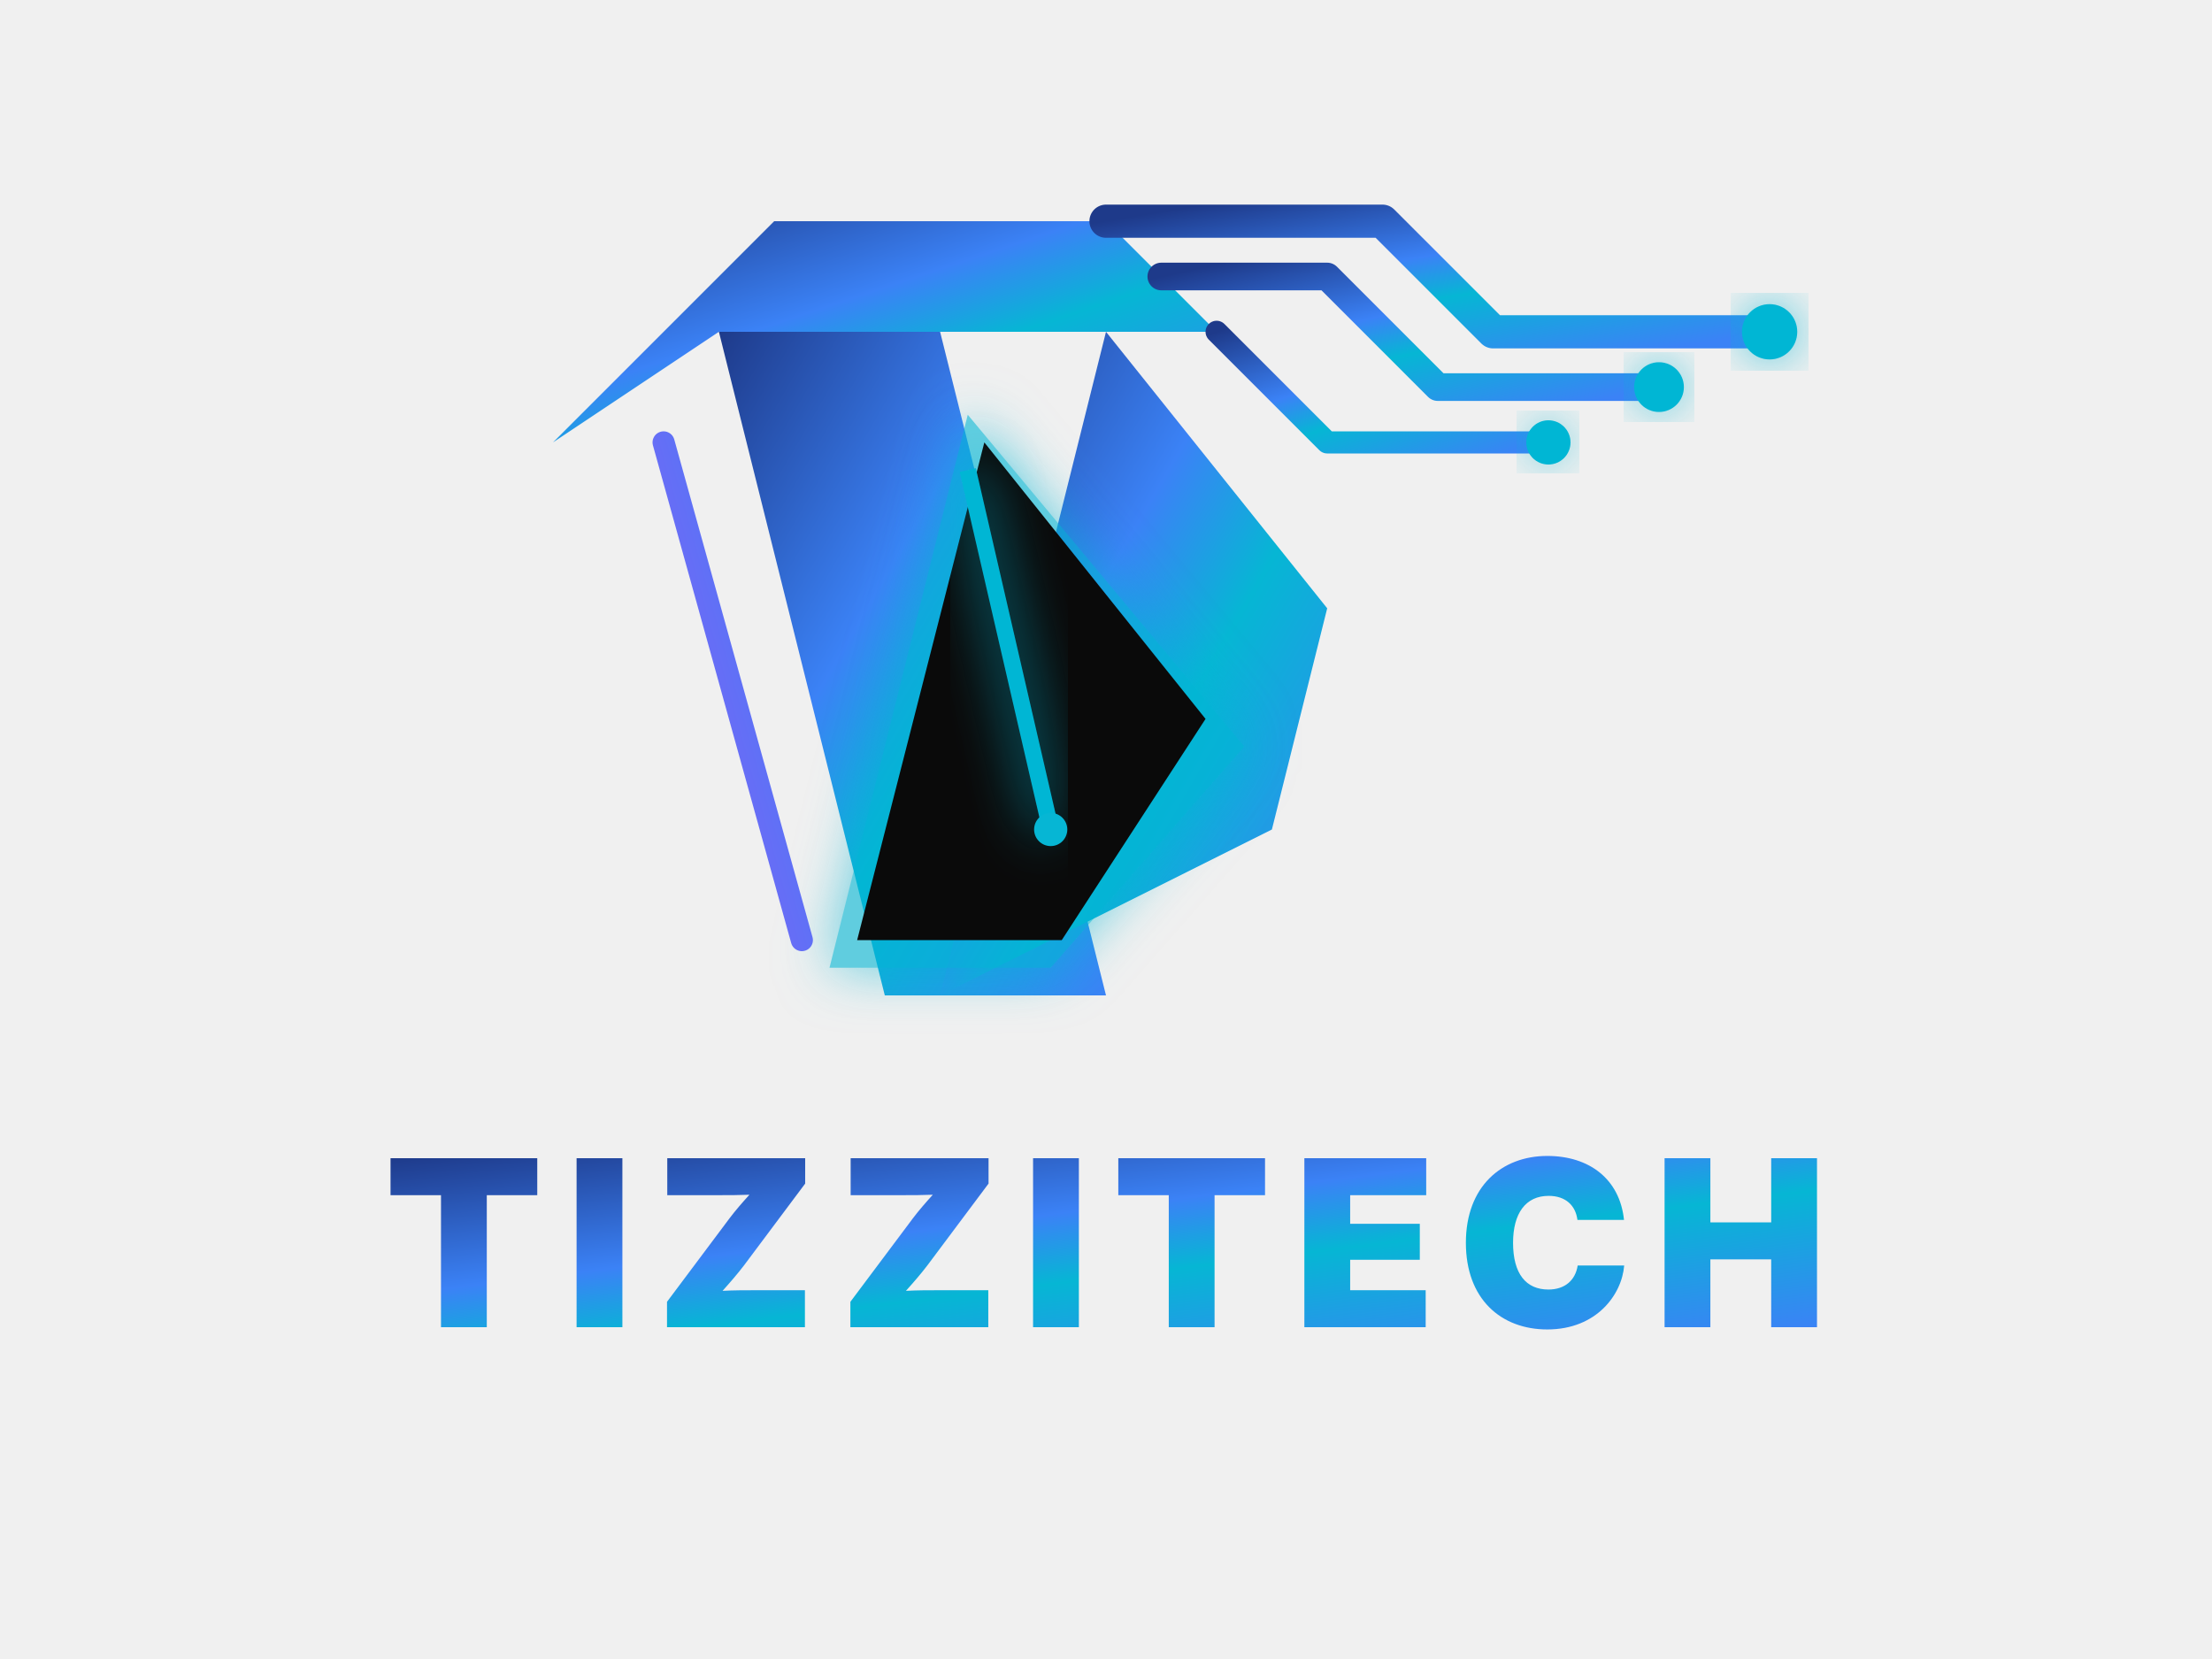
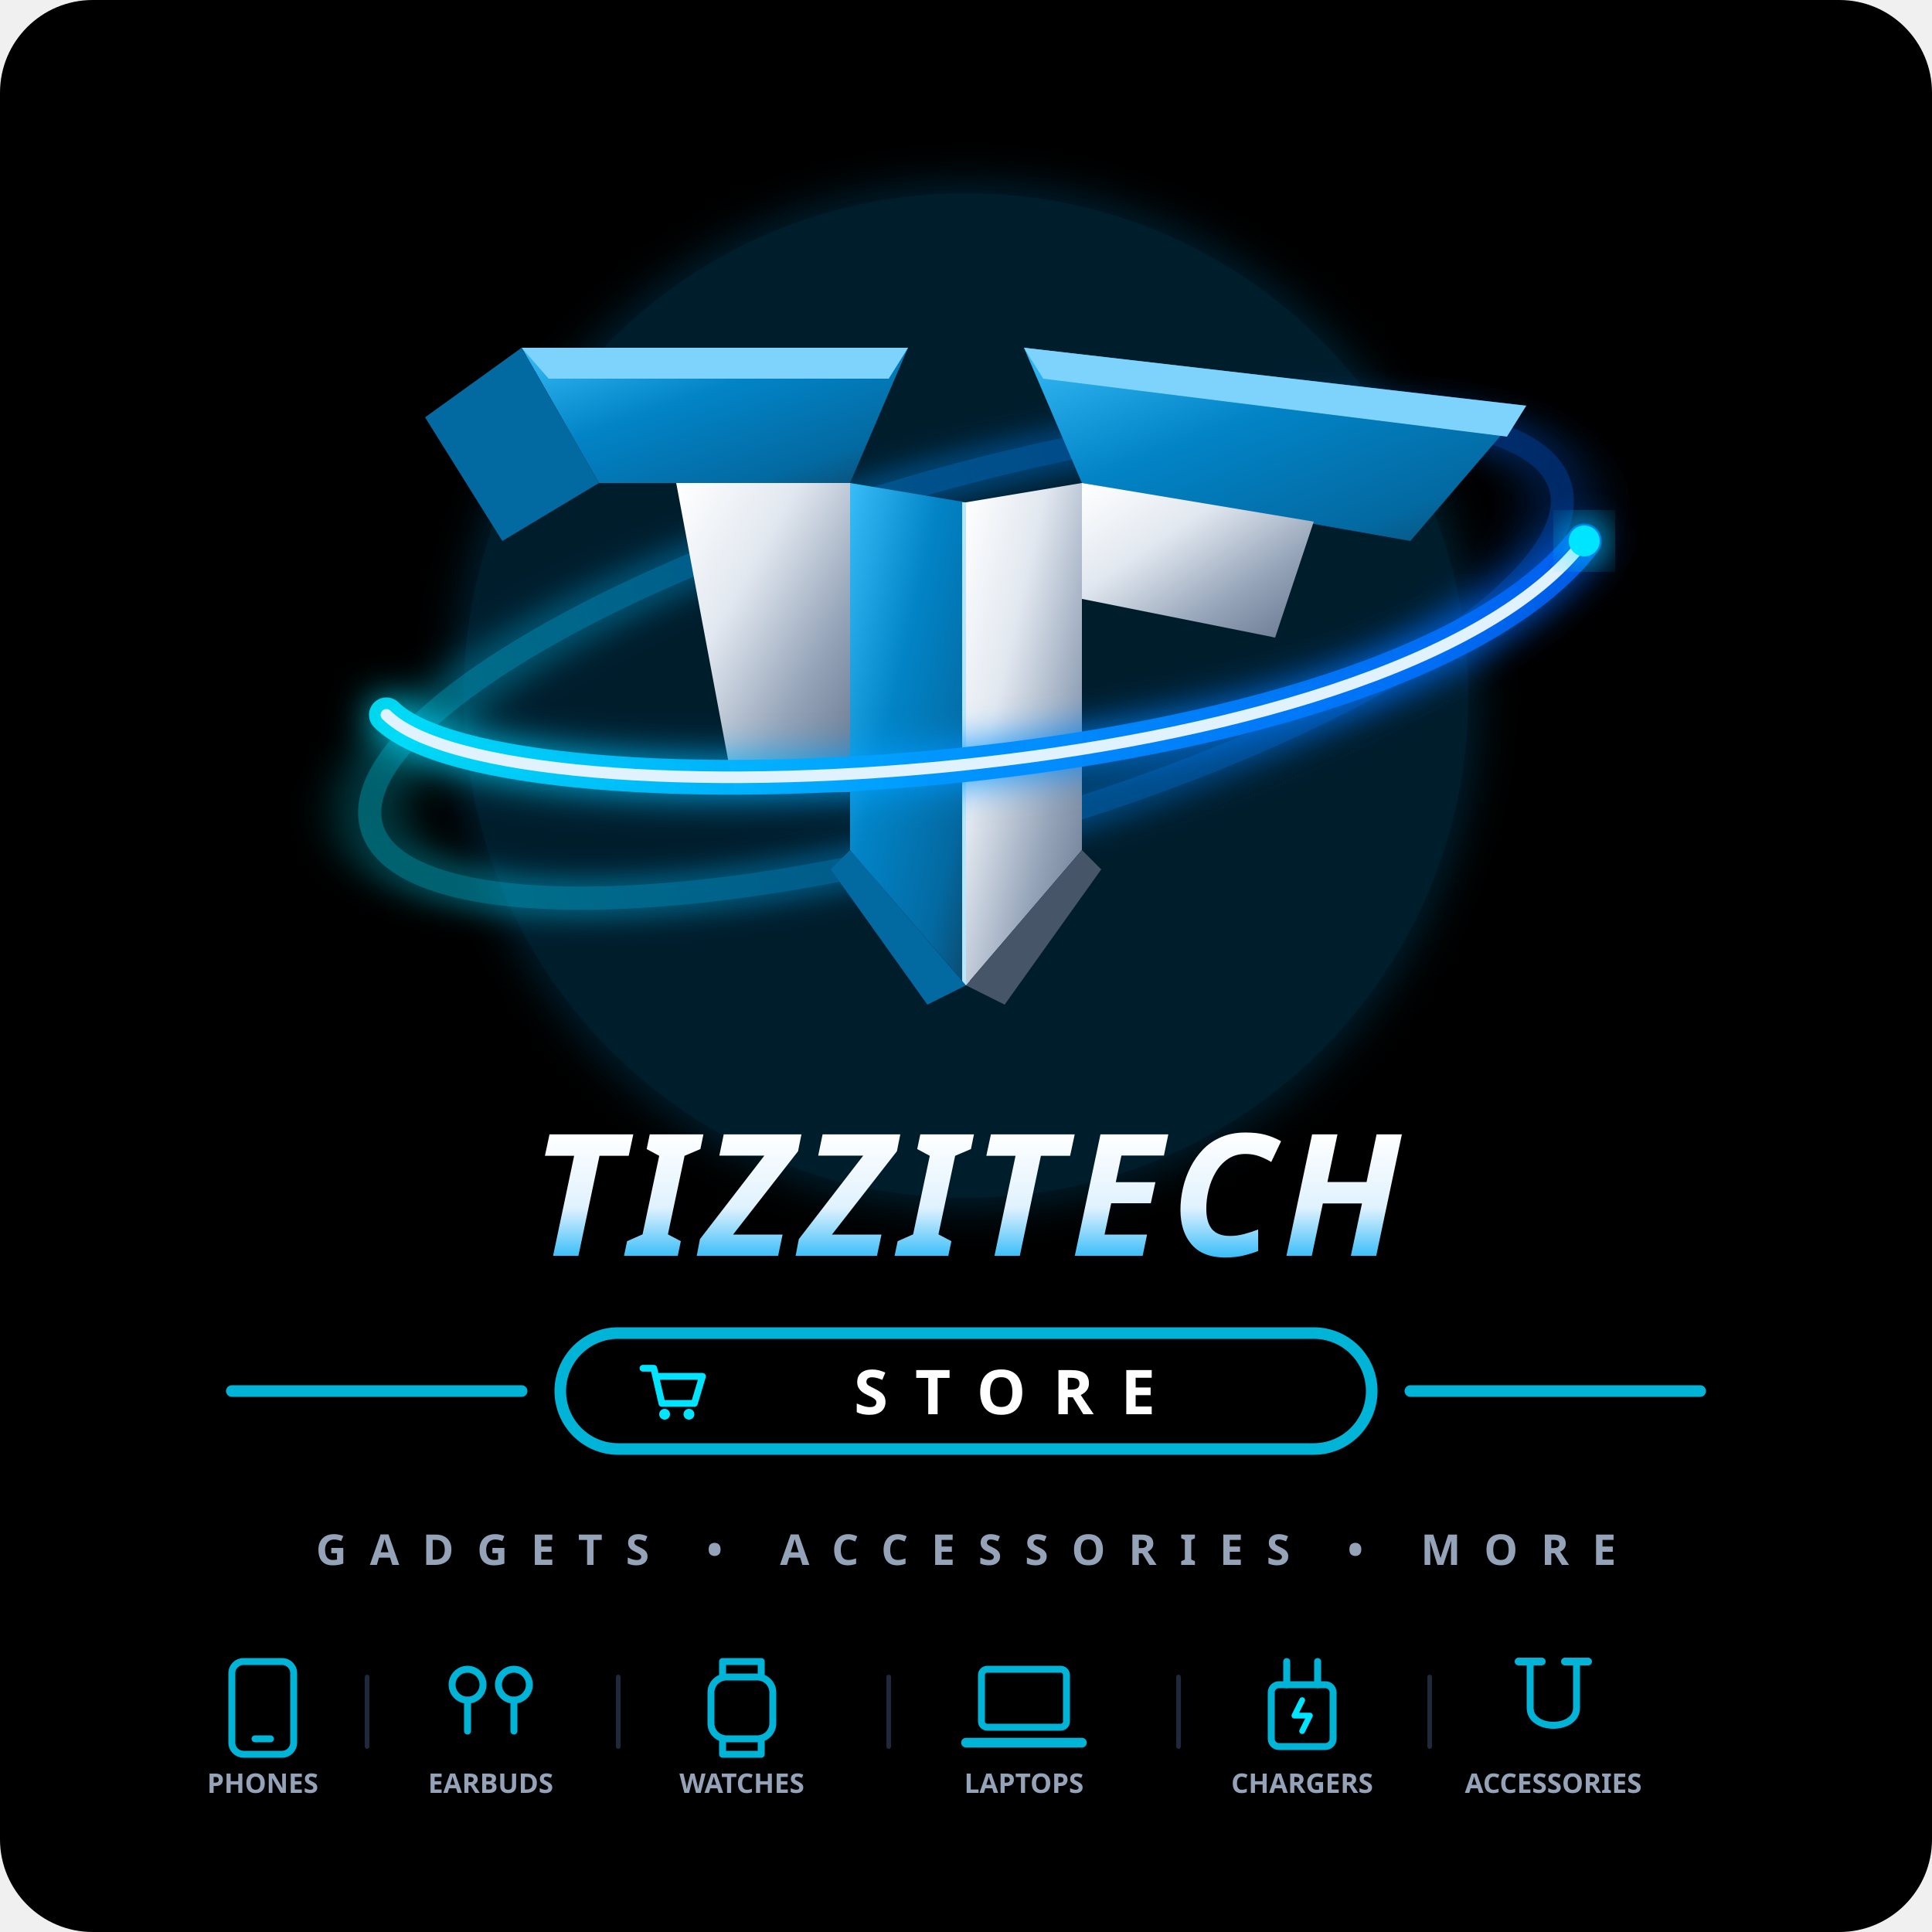
- <svg xmlns="http://www.w3.org/2000/svg" viewBox="0 0 400 300" width="100%" height="100%">
+ <svg xmlns="http://www.w3.org/2000/svg" viewBox="0 0 500 500" width="100%" height="100%">
  <defs>
-     <linearGradient id="t-gradient" x1="0%" y1="0%" x2="100%" y2="100%">
-       <stop offset="0%" stop-color="#1E3A8A" />
-       <stop offset="40%" stop-color="#3B82F6" />
-       <stop offset="60%" stop-color="#06B6D4" />
-       <stop offset="100%" stop-color="#3B82F6" />
+     <linearGradient id="tt-blue-grad" x1="0%" y1="0%" x2="100%" y2="100%">
+       <stop offset="0%" stop-color="#38BDF8" />
+       <stop offset="40%" stop-color="#0284C7" />
+       <stop offset="80%" stop-color="#0369A1" />
+       <stop offset="100%" stop-color="#0C4A6E" />
    </linearGradient>
-     <linearGradient id="accent-gradient" x1="0%" y1="100%" x2="100%" y2="0%">
-       <stop offset="0%" stop-color="#8B5CF6" />
-       <stop offset="100%" stop-color="#3B82F6" />
+     <linearGradient id="tt-chrome-grad" x1="0%" y1="0%" x2="100%" y2="100%">
+       <stop offset="0%" stop-color="#FFFFFF" />
+       <stop offset="35%" stop-color="#E2E8F0" />
+       <stop offset="70%" stop-color="#94A3B8" />
+       <stop offset="100%" stop-color="#64748B" />
    </linearGradient>
-     <filter id="glow" x="-20%" y="-20%" width="140%" height="140%">
-       <feGaussianBlur stdDeviation="5" result="blur" />
-       <feComposite in="SourceGraphic" in2="blur" operator="over" />
+     <linearGradient id="tt-glow-ring" x1="0%" y1="0%" x2="100%" y2="0%">
+       <stop offset="0%" stop-color="#00E5FF" stop-opacity="0.9" />
+       <stop offset="50%" stop-color="#0091FF" stop-opacity="1" />
+       <stop offset="100%" stop-color="#0066FF" stop-opacity="0.8" />
+     </linearGradient>
+     <linearGradient id="text-grad" x1="0%" y1="0%" x2="0%" y2="100%">
+       <stop offset="0%" stop-color="#FFFFFF" />
+       <stop offset="60%" stop-color="#E0F2FE" />
+       <stop offset="100%" stop-color="#38BDF8" />
+     </linearGradient>
+     <filter id="neon-glow" x="-50%" y="-50%" width="200%" height="200%">
+       <feGaussianBlur stdDeviation="6" result="coloredBlur" />
+       <feMerge>
+         <feMergeNode in="coloredBlur" />
+         <feMergeNode in="coloredBlur" />
+         <feMergeNode in="SourceGraphic" />
+       </feMerge>
+     </filter>
+     <filter id="ring-glow" x="-30%" y="-30%" width="160%" height="160%">
+       <feGaussianBlur in="SourceGraphic" stdDeviation="5" result="blur" />
+       <feMerge>
+         <feMergeNode in="blur" />
+         <feMergeNode in="SourceGraphic" />
+       </feMerge>
    </filter>
  </defs>
-   <g transform="translate(100, 40)">
-     <path d="M 0,40 L 40,0 L 100,0 L 120,20 L 30,20 Z" fill="url(#t-gradient)" />
-     <path d="M 60,140 L 30,20 L 70,20 L 100,140 Z" fill="url(#t-gradient)" />
-     <path d="M 70,140 L 100,20 L 140,70 L 130,110 Z" fill="url(#t-gradient)" />
-     <path d="M 50,135 L 75,35 L 125,95 L 90,135 Z" fill="#06B6D4" opacity="0.6" filter="url(#glow)" />
-     <path d="M 55,130 L 78,40 L 118,90 L 92,130 Z" fill="#0A0A0A" />
-     <path d="M 100,0 L 150,0 L 170,20 L 220,20" fill="none" stroke="url(#t-gradient)" stroke-width="6" stroke-linecap="round" stroke-linejoin="round" />
-     <circle cx="220" cy="20" r="5" fill="#06B6D4" filter="url(#glow)" />
-     <path d="M 110,10 L 140,10 L 160,30 L 200,30" fill="none" stroke="url(#t-gradient)" stroke-width="5" stroke-linecap="round" stroke-linejoin="round" />
-     <circle cx="200" cy="30" r="4.5" fill="#06B6D4" filter="url(#glow)" />
-     <path d="M 120,20 L 140,40 L 180,40" fill="none" stroke="url(#t-gradient)" stroke-width="4" stroke-linecap="round" stroke-linejoin="round" />
-     <circle cx="180" cy="40" r="4" fill="#06B6D4" filter="url(#glow)" />
-     <path d="M 45,130 L 20,40" fill="none" stroke="url(#accent-gradient)" stroke-width="4" stroke-linecap="round" />
-     <path d="M 75,45 L 90,110" fill="none" stroke="#06B6D4" stroke-width="3" filter="url(#glow)" />
-     <circle cx="90" cy="110" r="3" fill="#06B6D4" />
+   <rect width="500" height="500" fill="#000000" rx="24" />
+   <circle cx="250" cy="180" r="130" fill="#0284C7" opacity="0.22" filter="url(#neon-glow)" />
+   <g transform="translate(0, -10)">
+     <ellipse cx="250" cy="180" rx="160" ry="46" transform="rotate(-16 250 180)" fill="none" stroke="url(#tt-glow-ring)" stroke-width="6" opacity="0.45" filter="url(#neon-glow)" />
+     <polygon points="135,100 235,100 220,135 155,135" fill="url(#tt-blue-grad)" />
+     <polygon points="135,100 235,100 230,108 142,108" fill="#7DD3FC" />
+     <polygon points="175,135 220,135 220,215 190,215" fill="url(#tt-chrome-grad)" />
+     <polygon points="135,100 155,135 130,150 110,118" fill="#0369A1" />
+     <polygon points="265,100 395,115 365,150 280,135" fill="url(#tt-blue-grad)" />
+     <polygon points="265,100 395,115 390,123 270,108" fill="#7DD3FC" />
+     <polygon points="280,135 340,145 330,175 280,165" fill="url(#tt-chrome-grad)" />
+     <polygon points="220,135 250,140 250,265 220,230" fill="url(#tt-blue-grad)" />
+     <line x1="250" y1="140" x2="250" y2="265" stroke="#BAE6FD" stroke-width="2" />
+     <polygon points="250,140 280,135 280,230 250,265" fill="url(#tt-chrome-grad)" />
+     <polygon points="220,230 250,265 240,270 215,235" fill="#0369A1" />
+     <polygon points="280,230 250,265 260,270 285,235" fill="#475569" />
+     <path d="M 100,195 C 130,225 360,215 410,150" fill="none" stroke="url(#tt-glow-ring)" stroke-width="9" stroke-linecap="round" filter="url(#ring-glow)" />
+     <path d="M 100,195 C 130,225 360,215 410,150" fill="none" stroke="#E0F2FE" stroke-width="3" stroke-linecap="round" />
+     <circle cx="410" cy="150" r="4" fill="#00E5FF" filter="url(#neon-glow)" />
  </g>
-   <text x="200" y="240" font-family="'Space Grotesk', 'Inter', sans-serif" font-weight="900" font-size="42" fill="url(#t-gradient)" text-anchor="middle" letter-spacing="4">TIZZITECH</text>
+   <text x="250" y="325" font-family="'Montserrat', 'Arial Black', sans-serif" font-size="44" font-weight="900" font-style="italic" letter-spacing="2" text-anchor="middle" fill="url(#text-grad)">
+     TIZZITECH
+   </text>
+   <g transform="translate(0, 345)">
+     <line x1="60" y1="15" x2="135" y2="15" stroke="#00B4D8" stroke-width="3" stroke-linecap="round" />
+     <line x1="365" y1="15" x2="440" y2="15" stroke="#00B4D8" stroke-width="3" stroke-linecap="round" />
+     <rect x="145" y="0" width="210" height="30" rx="15" fill="#000000" stroke="#00B4D8" stroke-width="3" />
+     <g transform="translate(165, 7) scale(0.7)">
+       <path d="M 2 3 L 6 3 L 9 16 L 21 16 L 24 6 L 8 6" fill="none" stroke="#00E5FF" stroke-width="2.5" stroke-linecap="round" stroke-linejoin="round" />
+       <circle cx="10" cy="20" r="2" fill="#00E5FF" />
+       <circle cx="19" cy="20" r="2" fill="#00E5FF" />
+     </g>
+     <text x="260" y="21" font-family="'Montserrat', sans-serif" font-size="16" font-weight="900" letter-spacing="7" text-anchor="middle" fill="#FFFFFF">
+       STORE
+     </text>
+   </g>
+   <text x="250" y="405" font-family="'Montserrat', sans-serif" font-size="11" font-weight="700" letter-spacing="6" text-anchor="middle" fill="#94A3B8">
+     GADGETS  •  ACCESSORIES  •  MORE
+   </text>
+   <g transform="translate(45, 430)" stroke="#00B4D8" stroke-width="1.8" fill="none" stroke-linecap="round" stroke-linejoin="round">
+     <g transform="translate(15, 0)">
+       <rect x="0" y="0" width="16" height="24" rx="3" />
+       <line x1="6" y1="20" x2="10" y2="20" />
+       <text x="8" y="34" font-size="7" font-family="sans-serif" stroke="none" fill="#94A3B8" font-weight="bold" text-anchor="middle">PHONES</text>
+     </g>
+     <line x1="50" y1="4" x2="50" y2="22" stroke="#1E293B" stroke-width="1.2" />
+     <g transform="translate(70, 0)">
+       <circle cx="6" cy="6" r="4" />
+       <path d="M 6 10 L 6 18" />
+       <circle cx="18" cy="6" r="4" />
+       <path d="M 18 10 L 18 18" />
+       <text x="12" y="34" font-size="7" font-family="sans-serif" stroke="none" fill="#94A3B8" font-weight="bold" text-anchor="middle">EARBUDS</text>
+     </g>
+     <line x1="115" y1="4" x2="115" y2="22" stroke="#1E293B" stroke-width="1.2" />
+     <g transform="translate(135, 0)">
+       <rect x="4" y="4" width="16" height="16" rx="4" />
+       <path d="M 7 4 L 7 0 L 17 0 L 17 4" />
+       <path d="M 7 20 L 7 24 L 17 24 L 17 20" />
+       <text x="12" y="34" font-size="7" font-family="sans-serif" stroke="none" fill="#94A3B8" font-weight="bold" text-anchor="middle">WATCHES</text>
+     </g>
+     <line x1="185" y1="4" x2="185" y2="22" stroke="#1E293B" stroke-width="1.2" />
+     <g transform="translate(205, 0)">
+       <rect x="4" y="2" width="22" height="15" rx="1.5" />
+       <line x1="0" y1="21" x2="30" y2="21" stroke-width="2.5" />
+       <text x="15" y="34" font-size="7" font-family="sans-serif" stroke="none" fill="#94A3B8" font-weight="bold" text-anchor="middle">LAPTOPS</text>
+     </g>
+     <line x1="260" y1="4" x2="260" y2="22" stroke="#1E293B" stroke-width="1.2" />
+     <g transform="translate(280, 0)">
+       <rect x="4" y="6" width="16" height="16" rx="2" />
+       <line x1="8" y1="0" x2="8" y2="6" />
+       <line x1="16" y1="0" x2="16" y2="6" />
+       <path d="M 12 10 L 10 14 L 14 14 L 12 18" stroke="#00E5FF" stroke-width="1.5" />
+       <text x="12" y="34" font-size="7" font-family="sans-serif" stroke="none" fill="#94A3B8" font-weight="bold" text-anchor="middle">CHARGERS</text>
+     </g>
+     <line x1="325" y1="4" x2="325" y2="22" stroke="#1E293B" stroke-width="1.2" />
+     <g transform="translate(345, 0)">
+       <path d="M 6 0 L 6 12 C 6 18 18 18 18 12 L 18 0" />
+       <line x1="3" y1="0" x2="9" y2="0" stroke-width="2" />
+       <line x1="15" y1="0" x2="21" y2="0" stroke-width="2" />
+       <text x="12" y="34" font-size="7" font-family="sans-serif" stroke="none" fill="#94A3B8" font-weight="bold" text-anchor="middle">ACCESSORIES</text>
+     </g>
+   </g>
</svg>
